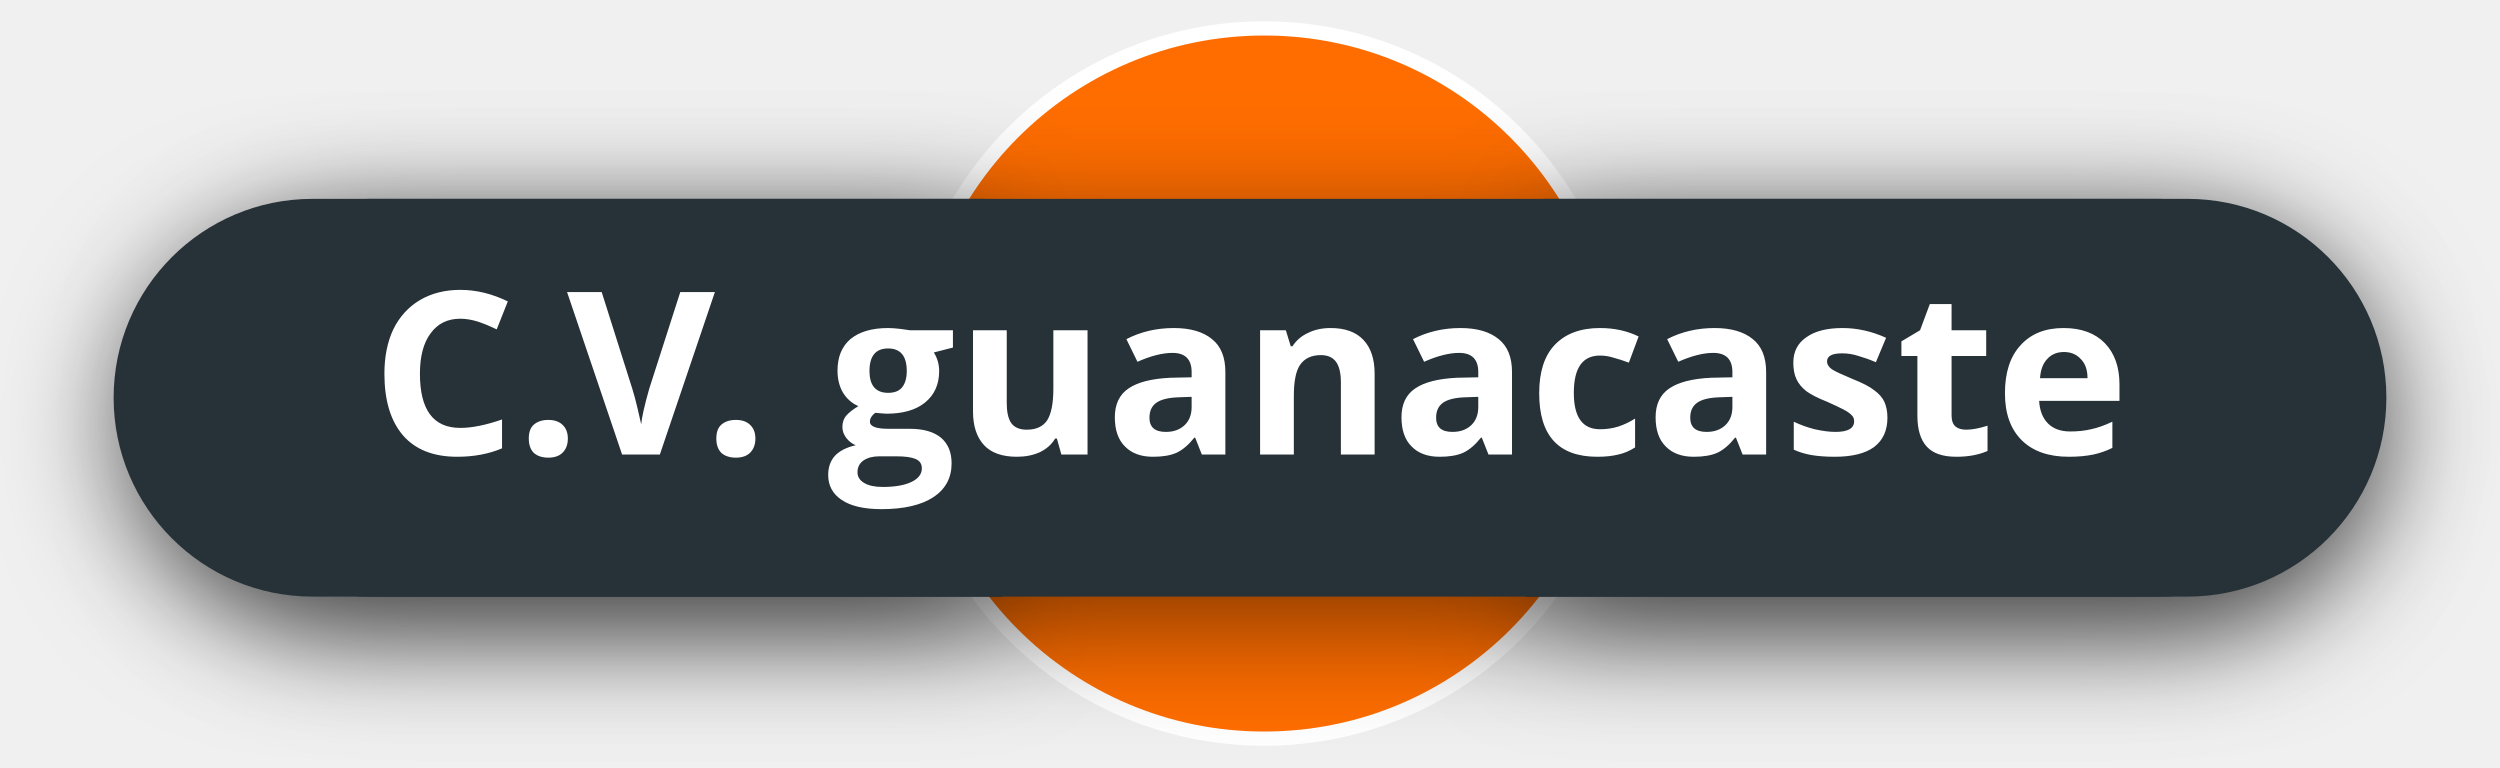
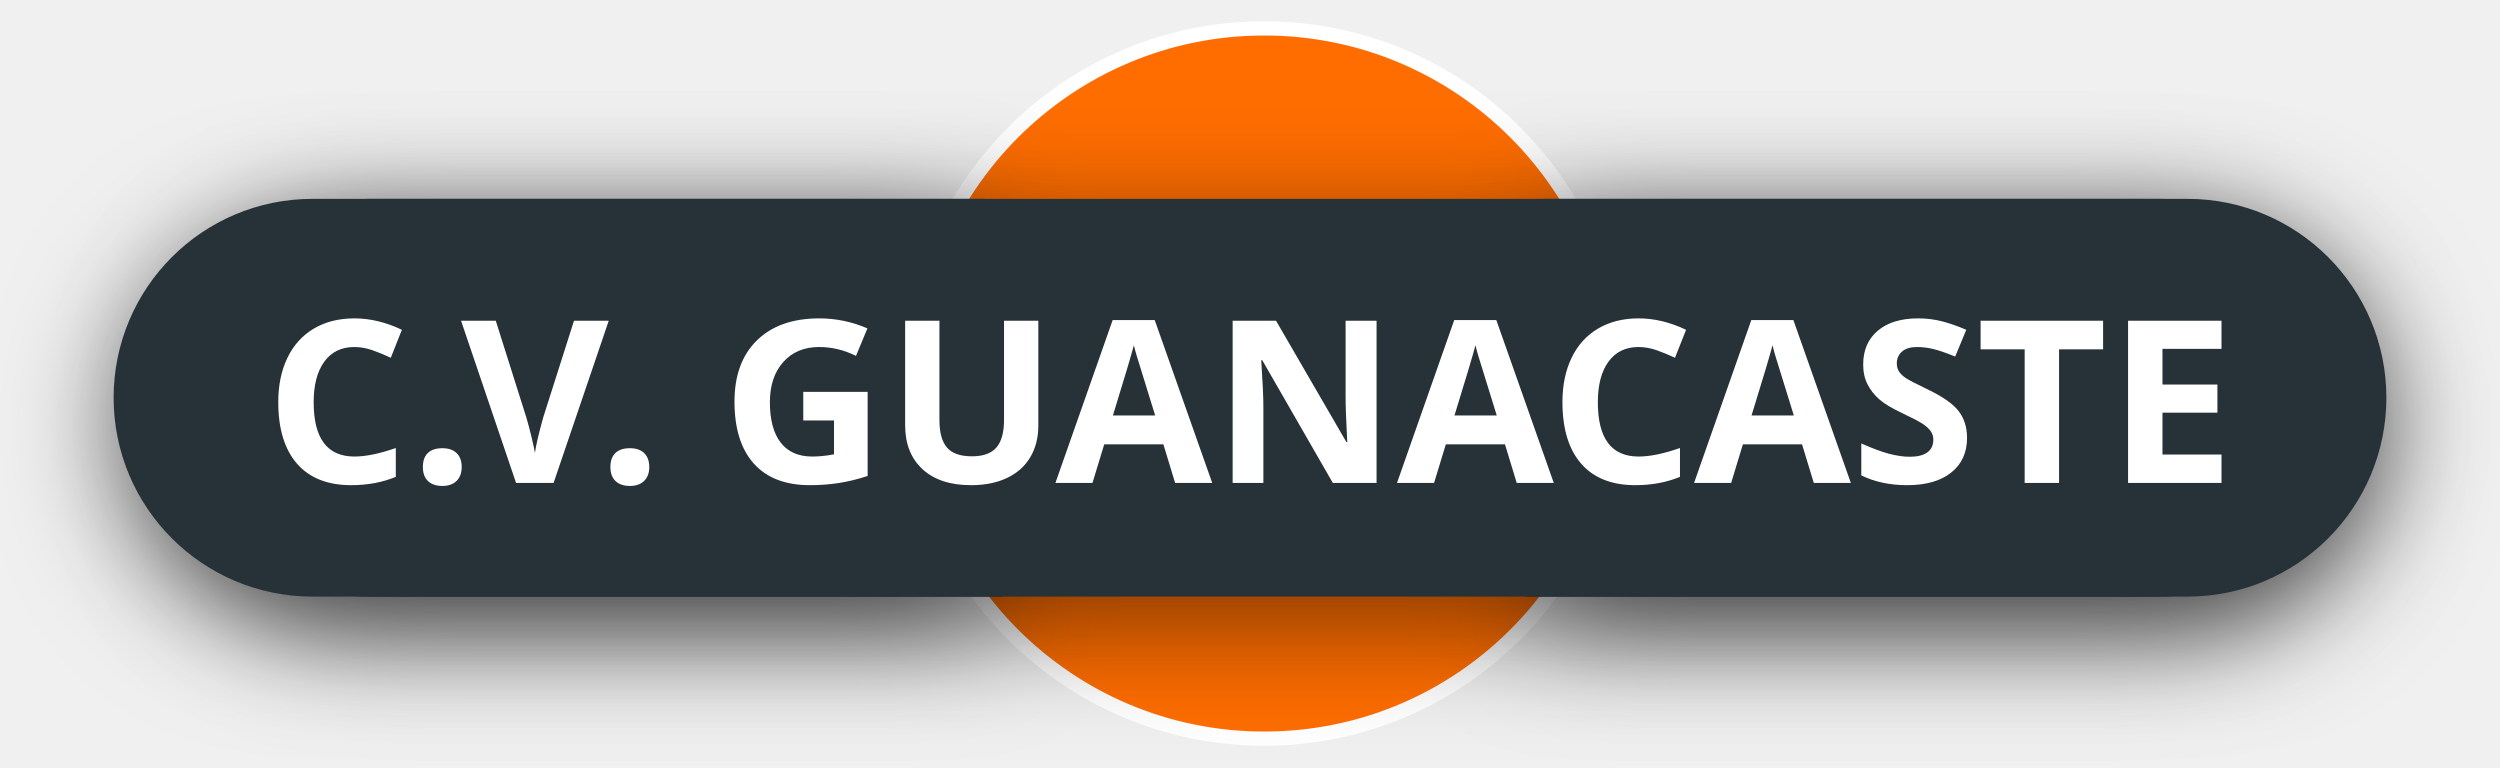
<svg xmlns="http://www.w3.org/2000/svg" xmlns:xlink="http://www.w3.org/1999/xlink" width="88px" height="27px" viewBox="0 0 88 27" version="1.1">
  <defs>
    <path d="M30.675,6 C29.612,7.894 29,10.119 29,12.5 C29,15.314 29.855,17.911 31.299,20 L9,20 C5.134,20 2,16.866 2,13 C2,9.134 5.134,6 9,6 L30.675,6 Z M50.325,6 L72,6 C75.866,6 79,9.134 79,13 C79,16.866 75.866,20 72,20 L49.701,20 C51.145,17.911 52,15.314 52,12.5 C52,10.119 51.388,7.894 50.325,6 Z" id="path-1" />
    <filter x="-8.4%" y="-39.3%" width="116.9%" height="192.9%" filterUnits="objectBoundingBox" id="filter-2">
      <feOffset dx="0" dy="1" in="SourceAlpha" result="shadowOffsetOuter1" />
      <feGaussianBlur stdDeviation="2" in="shadowOffsetOuter1" result="shadowBlurOuter1" />
      <feColorMatrix values="0 0 0 0 0   0 0 0 0 0   0 0 0 0 0  0 0 0 0.5 0" type="matrix" in="shadowBlurOuter1" />
    </filter>
    <rect id="path-3" x="0" y="6" width="80" height="14" rx="7" />
    <filter x="-8.1%" y="-39.3%" width="116.2%" height="192.9%" filterUnits="objectBoundingBox" id="filter-4">
      <feOffset dx="0" dy="1" in="SourceAlpha" result="shadowOffsetOuter1" />
      <feGaussianBlur stdDeviation="2" in="shadowOffsetOuter1" result="shadowBlurOuter1" />
      <feColorMatrix values="0 0 0 0 0   0 0 0 0 0   0 0 0 0 0  0 0 0 0.5 0" type="matrix" in="shadowBlurOuter1" />
    </filter>
  </defs>
  <g id="Volcanes-fallas" stroke="none" stroke-width="1" fill="none" fill-rule="evenodd">
    <g id="cv_guanacaste" transform="translate(4, 1)">
      <g id="ic_volcano_label-copy-18">
        <g id="Group-Copy-3">
          <g id="Group-26-Copy-4" transform="translate(28, 0)" fill="#FF6D00" stroke="#FFFFFF" stroke-width="0.5">
            <circle id="Oval-2-Copy-5" cx="12.5" cy="12.5" r="12.5" />
          </g>
          <g id="Combined-Shape">
            <use fill="black" fill-opacity="1" filter="url(#filter-2)" xlink:href="#path-1" />
            <use fill="#263238" fill-rule="evenodd" xlink:href="#path-1" />
          </g>
          <g id="Rectangle-2-Copy-4">
            <use fill="black" fill-opacity="1" filter="url(#filter-4)" xlink:href="#path-3" />
            <use fill="#263238" fill-rule="evenodd" xlink:href="#path-3" />
          </g>
        </g>
-         <text id="C.V.-guanacaste" font-family="OpenSans-Bold, Open Sans" font-size="8" font-weight="bold" fill="#FFFFFF">
-           <tspan x="9.061" y="15">C.V. guanacaste</tspan>
-         </text>
+         <path d="M8.475,11.215 C8.019,11.215 7.666,11.386 7.416,11.729 C7.166,12.071 7.041,12.548 7.041,13.16 C7.041,14.434 7.519,15.07 8.475,15.07 C8.876,15.07 9.361,14.97 9.932,14.77 L9.932,15.785 C9.463,15.98 8.939,16.078 8.361,16.078 C7.531,16.078 6.895,15.826 6.455,15.322 C6.015,14.818 5.795,14.095 5.795,13.152 C5.795,12.559 5.903,12.038 6.119,11.592 C6.335,11.145 6.646,10.803 7.051,10.564 C7.456,10.326 7.93,10.207 8.475,10.207 C9.029,10.207 9.587,10.341 10.146,10.609 L9.756,11.594 C9.542,11.492 9.327,11.404 9.111,11.328 C8.895,11.253 8.683,11.215 8.475,11.215 Z M10.885,15.441 C10.885,15.223 10.943,15.057 11.061,14.945 C11.178,14.833 11.348,14.777 11.572,14.777 C11.788,14.777 11.956,14.835 12.074,14.949 C12.193,15.064 12.252,15.228 12.252,15.441 C12.252,15.647 12.192,15.809 12.072,15.928 C11.952,16.046 11.786,16.105 11.572,16.105 C11.354,16.105 11.184,16.048 11.064,15.932 C10.945,15.816 10.885,15.652 10.885,15.441 Z M16.205,10.289 L17.428,10.289 L15.486,16 L14.166,16 L12.229,10.289 L13.451,10.289 L14.525,13.688 C14.585,13.888 14.647,14.122 14.711,14.389 C14.775,14.656 14.814,14.841 14.83,14.945 C14.859,14.706 14.956,14.286 15.123,13.688 L16.205,10.289 Z M17.486,15.441 C17.486,15.223 17.545,15.057 17.662,14.945 C17.779,14.833 17.95,14.777 18.174,14.777 C18.39,14.777 18.557,14.835 18.676,14.949 C18.794,15.064 18.854,15.228 18.854,15.441 C18.854,15.647 18.794,15.809 18.674,15.928 C18.554,16.046 18.387,16.105 18.174,16.105 C17.955,16.105 17.786,16.048 17.666,15.932 C17.546,15.816 17.486,15.652 17.486,15.441 Z M24.275,12.793 L26.541,12.793 L26.541,15.754 C26.174,15.874 25.828,15.958 25.504,16.006 C25.18,16.054 24.848,16.078 24.51,16.078 C23.648,16.078 22.99,15.825 22.535,15.318 C22.081,14.812 21.854,14.085 21.854,13.137 C21.854,12.215 22.117,11.496 22.645,10.98 C23.172,10.465 23.903,10.207 24.838,10.207 C25.424,10.207 25.989,10.324 26.533,10.559 L26.131,11.527 C25.714,11.319 25.281,11.215 24.83,11.215 C24.307,11.215 23.887,11.391 23.572,11.742 C23.257,12.094 23.1,12.566 23.1,13.16 C23.1,13.78 23.227,14.253 23.48,14.58 C23.734,14.907 24.104,15.07 24.588,15.07 C24.84,15.07 25.097,15.044 25.357,14.992 L25.357,13.801 L24.275,13.801 L24.275,12.793 Z M32.549,10.289 L32.549,13.984 C32.549,14.406 32.454,14.776 32.266,15.094 C32.077,15.411 31.804,15.655 31.447,15.824 C31.09,15.993 30.669,16.078 30.182,16.078 C29.447,16.078 28.877,15.89 28.471,15.514 C28.064,15.137 27.861,14.622 27.861,13.969 L27.861,10.289 L29.068,10.289 L29.068,13.785 C29.068,14.225 29.157,14.548 29.334,14.754 C29.511,14.96 29.804,15.062 30.213,15.062 C30.609,15.062 30.896,14.959 31.074,14.752 C31.253,14.545 31.342,14.22 31.342,13.777 L31.342,10.289 L32.549,10.289 Z M37.365,16 L36.951,14.641 L34.869,14.641 L34.455,16 L33.15,16 L35.166,10.266 L36.646,10.266 L38.67,16 L37.365,16 Z M36.662,13.625 C36.279,12.393 36.064,11.697 36.016,11.535 C35.967,11.374 35.933,11.246 35.912,11.152 C35.826,11.486 35.58,12.31 35.174,13.625 L36.662,13.625 Z M44.455,16 L42.916,16 L40.432,11.68 L40.396,11.68 C40.446,12.443 40.471,12.987 40.471,13.312 L40.471,16 L39.389,16 L39.389,10.289 L40.916,10.289 L43.396,14.566 L43.424,14.566 C43.385,13.824 43.365,13.299 43.365,12.992 L43.365,10.289 L44.455,10.289 L44.455,16 Z M49.389,16 L48.975,14.641 L46.893,14.641 L46.479,16 L45.174,16 L47.189,10.266 L48.67,10.266 L50.693,16 L49.389,16 Z M48.686,13.625 C48.303,12.393 48.087,11.697 48.039,11.535 C47.991,11.374 47.956,11.246 47.936,11.152 C47.85,11.486 47.604,12.31 47.197,13.625 L48.686,13.625 Z M53.678,11.215 C53.222,11.215 52.869,11.386 52.619,11.729 C52.369,12.071 52.244,12.548 52.244,13.16 C52.244,14.434 52.722,15.07 53.678,15.07 C54.079,15.07 54.564,14.97 55.135,14.77 L55.135,15.785 C54.666,15.98 54.143,16.078 53.564,16.078 C52.734,16.078 52.098,15.826 51.658,15.322 C51.218,14.818 50.998,14.095 50.998,13.152 C50.998,12.559 51.106,12.038 51.322,11.592 C51.538,11.145 51.849,10.803 52.254,10.564 C52.659,10.326 53.133,10.207 53.678,10.207 C54.232,10.207 54.79,10.341 55.35,10.609 L54.959,11.594 C54.745,11.492 54.531,11.404 54.314,11.328 C54.098,11.253 53.886,11.215 53.678,11.215 Z M59.846,16 L59.432,14.641 L57.35,14.641 L56.936,16 L55.631,16 L57.646,10.266 L59.127,10.266 L61.15,16 L59.846,16 Z M59.143,13.625 C58.76,12.393 58.544,11.697 58.496,11.535 C58.448,11.374 58.413,11.246 58.393,11.152 C58.307,11.486 58.061,12.31 57.654,13.625 L59.143,13.625 Z M65.24,14.414 C65.24,14.93 65.055,15.336 64.684,15.633 C64.312,15.93 63.796,16.078 63.135,16.078 C62.525,16.078 61.986,15.964 61.518,15.734 L61.518,14.609 C61.903,14.781 62.229,14.902 62.496,14.973 C62.763,15.043 63.007,15.078 63.229,15.078 C63.494,15.078 63.698,15.027 63.84,14.926 C63.982,14.824 64.053,14.673 64.053,14.473 C64.053,14.361 64.021,14.261 63.959,14.174 C63.896,14.087 63.805,14.003 63.684,13.922 C63.562,13.841 63.316,13.712 62.943,13.535 C62.594,13.371 62.333,13.214 62.158,13.062 C61.984,12.911 61.844,12.736 61.74,12.535 C61.636,12.335 61.584,12.1 61.584,11.832 C61.584,11.327 61.755,10.93 62.098,10.641 C62.44,10.352 62.913,10.207 63.518,10.207 C63.814,10.207 64.098,10.242 64.367,10.312 C64.637,10.383 64.919,10.482 65.213,10.609 L64.822,11.551 C64.518,11.426 64.266,11.339 64.066,11.289 C63.867,11.24 63.671,11.215 63.479,11.215 C63.249,11.215 63.074,11.268 62.951,11.375 C62.829,11.482 62.768,11.621 62.768,11.793 C62.768,11.9 62.792,11.993 62.842,12.072 C62.891,12.152 62.97,12.229 63.078,12.303 C63.186,12.377 63.442,12.51 63.846,12.703 C64.38,12.958 64.745,13.214 64.943,13.471 C65.141,13.727 65.24,14.042 65.24,14.414 Z M68.479,16 L67.268,16 L67.268,11.297 L65.717,11.297 L65.717,10.289 L70.029,10.289 L70.029,11.297 L68.479,11.297 L68.479,16 Z M74.197,16 L70.908,16 L70.908,10.289 L74.197,10.289 L74.197,11.281 L72.119,11.281 L72.119,12.535 L74.053,12.535 L74.053,13.527 L72.119,13.527 L72.119,15 L74.197,15 L74.197,16 Z" id="C.V.-guanacaste" fill="#FFFFFF" />
      </g>
    </g>
  </g>
</svg>
